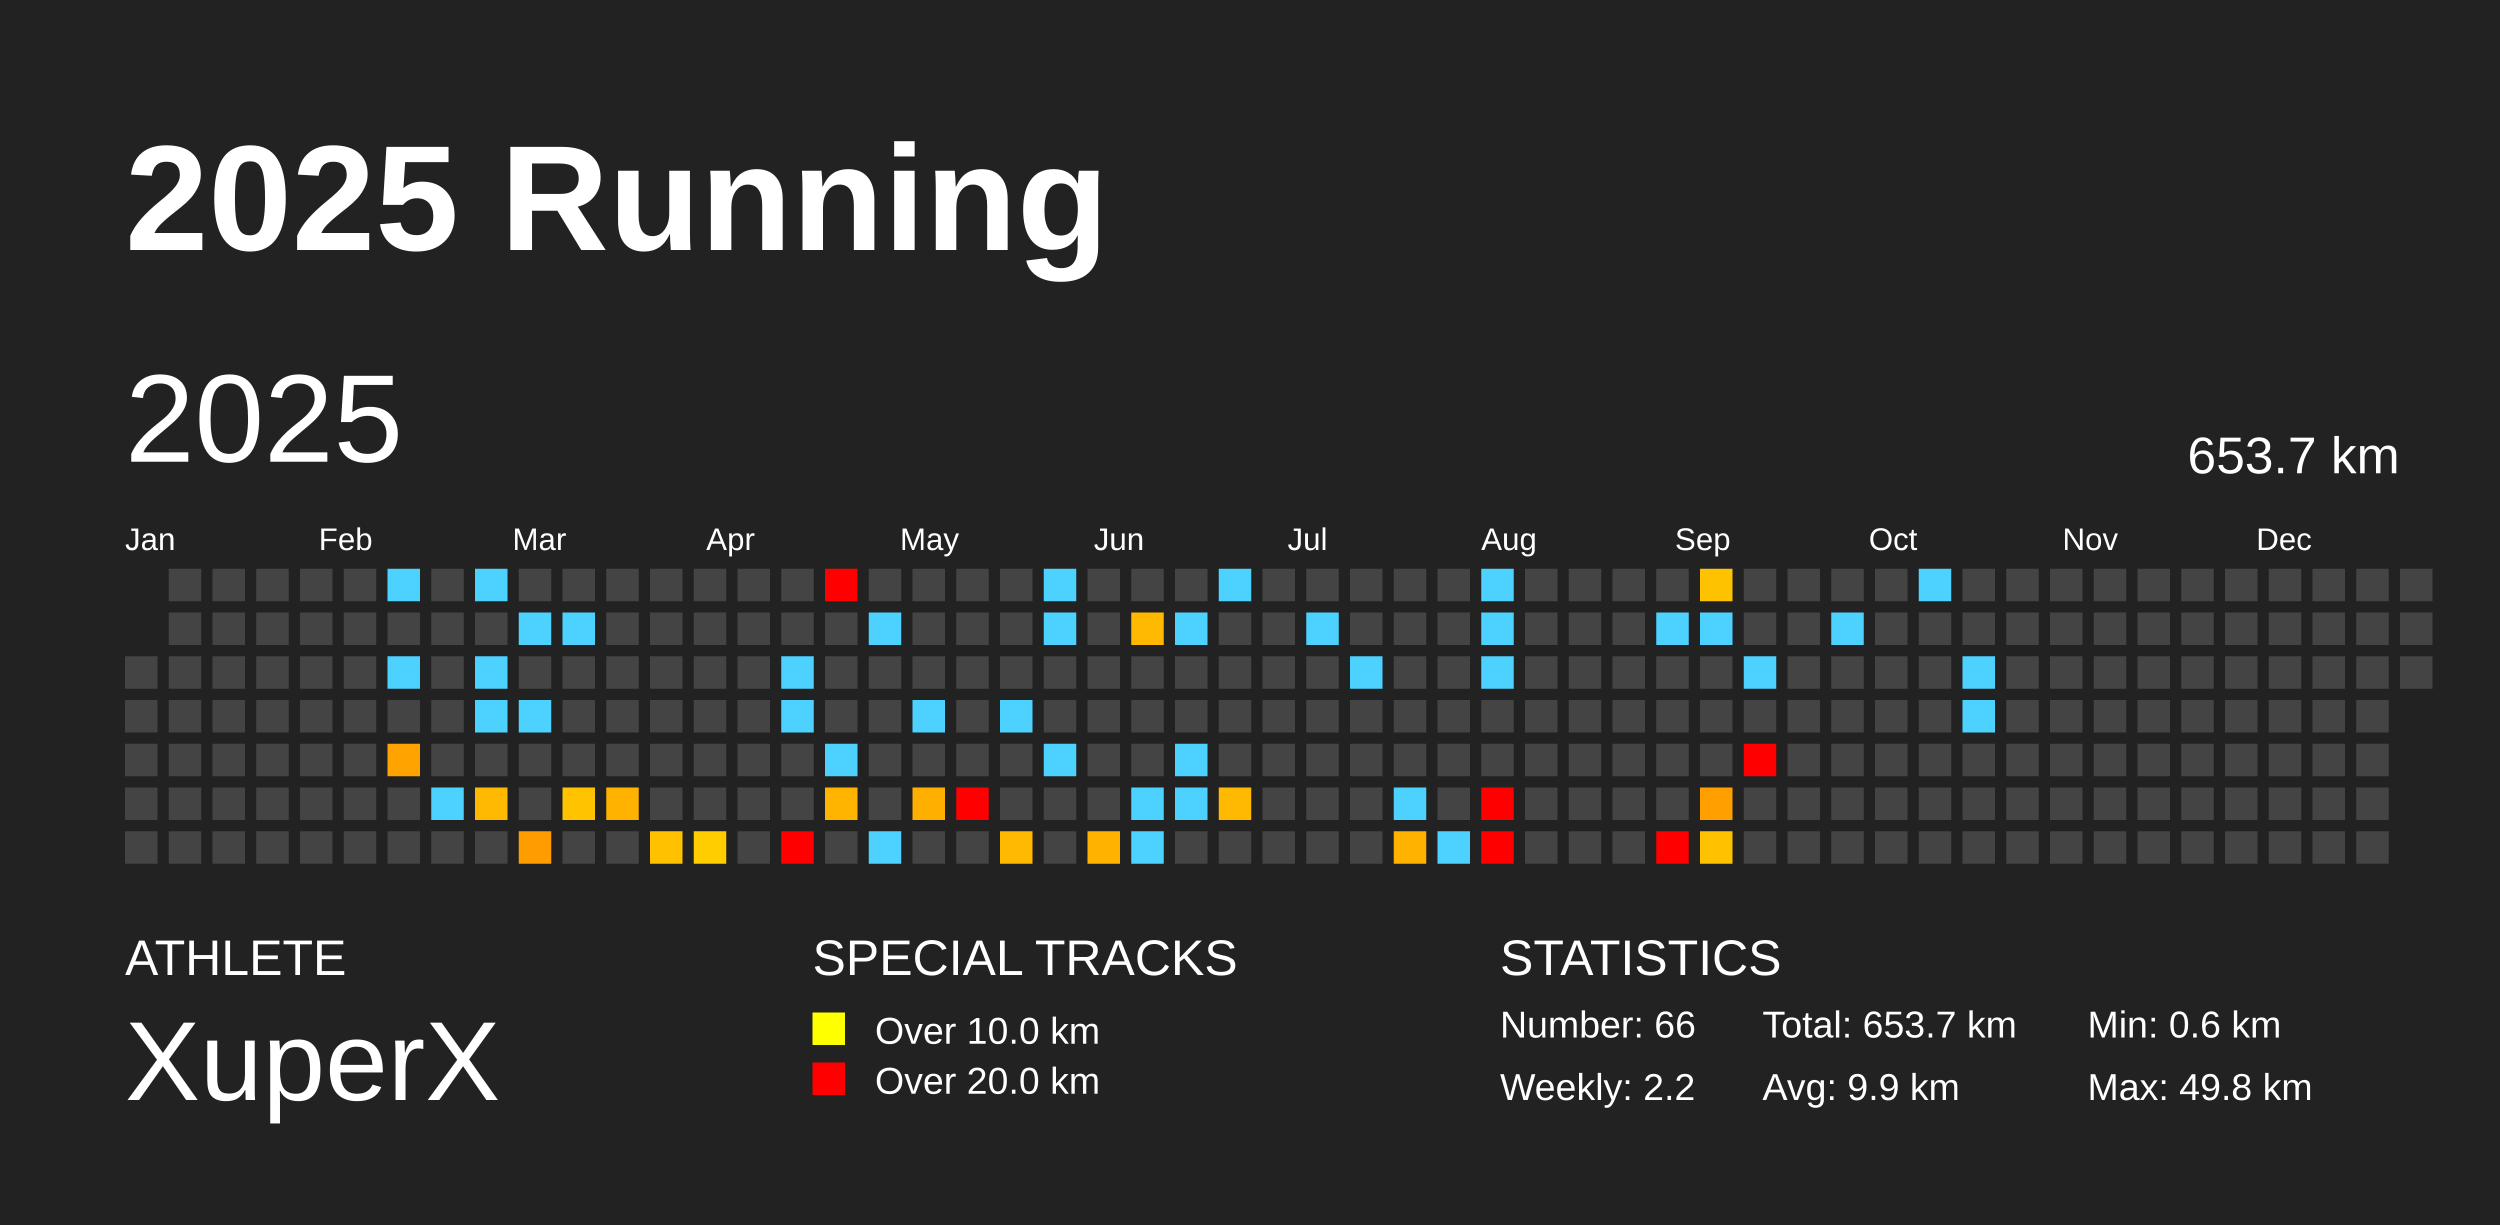
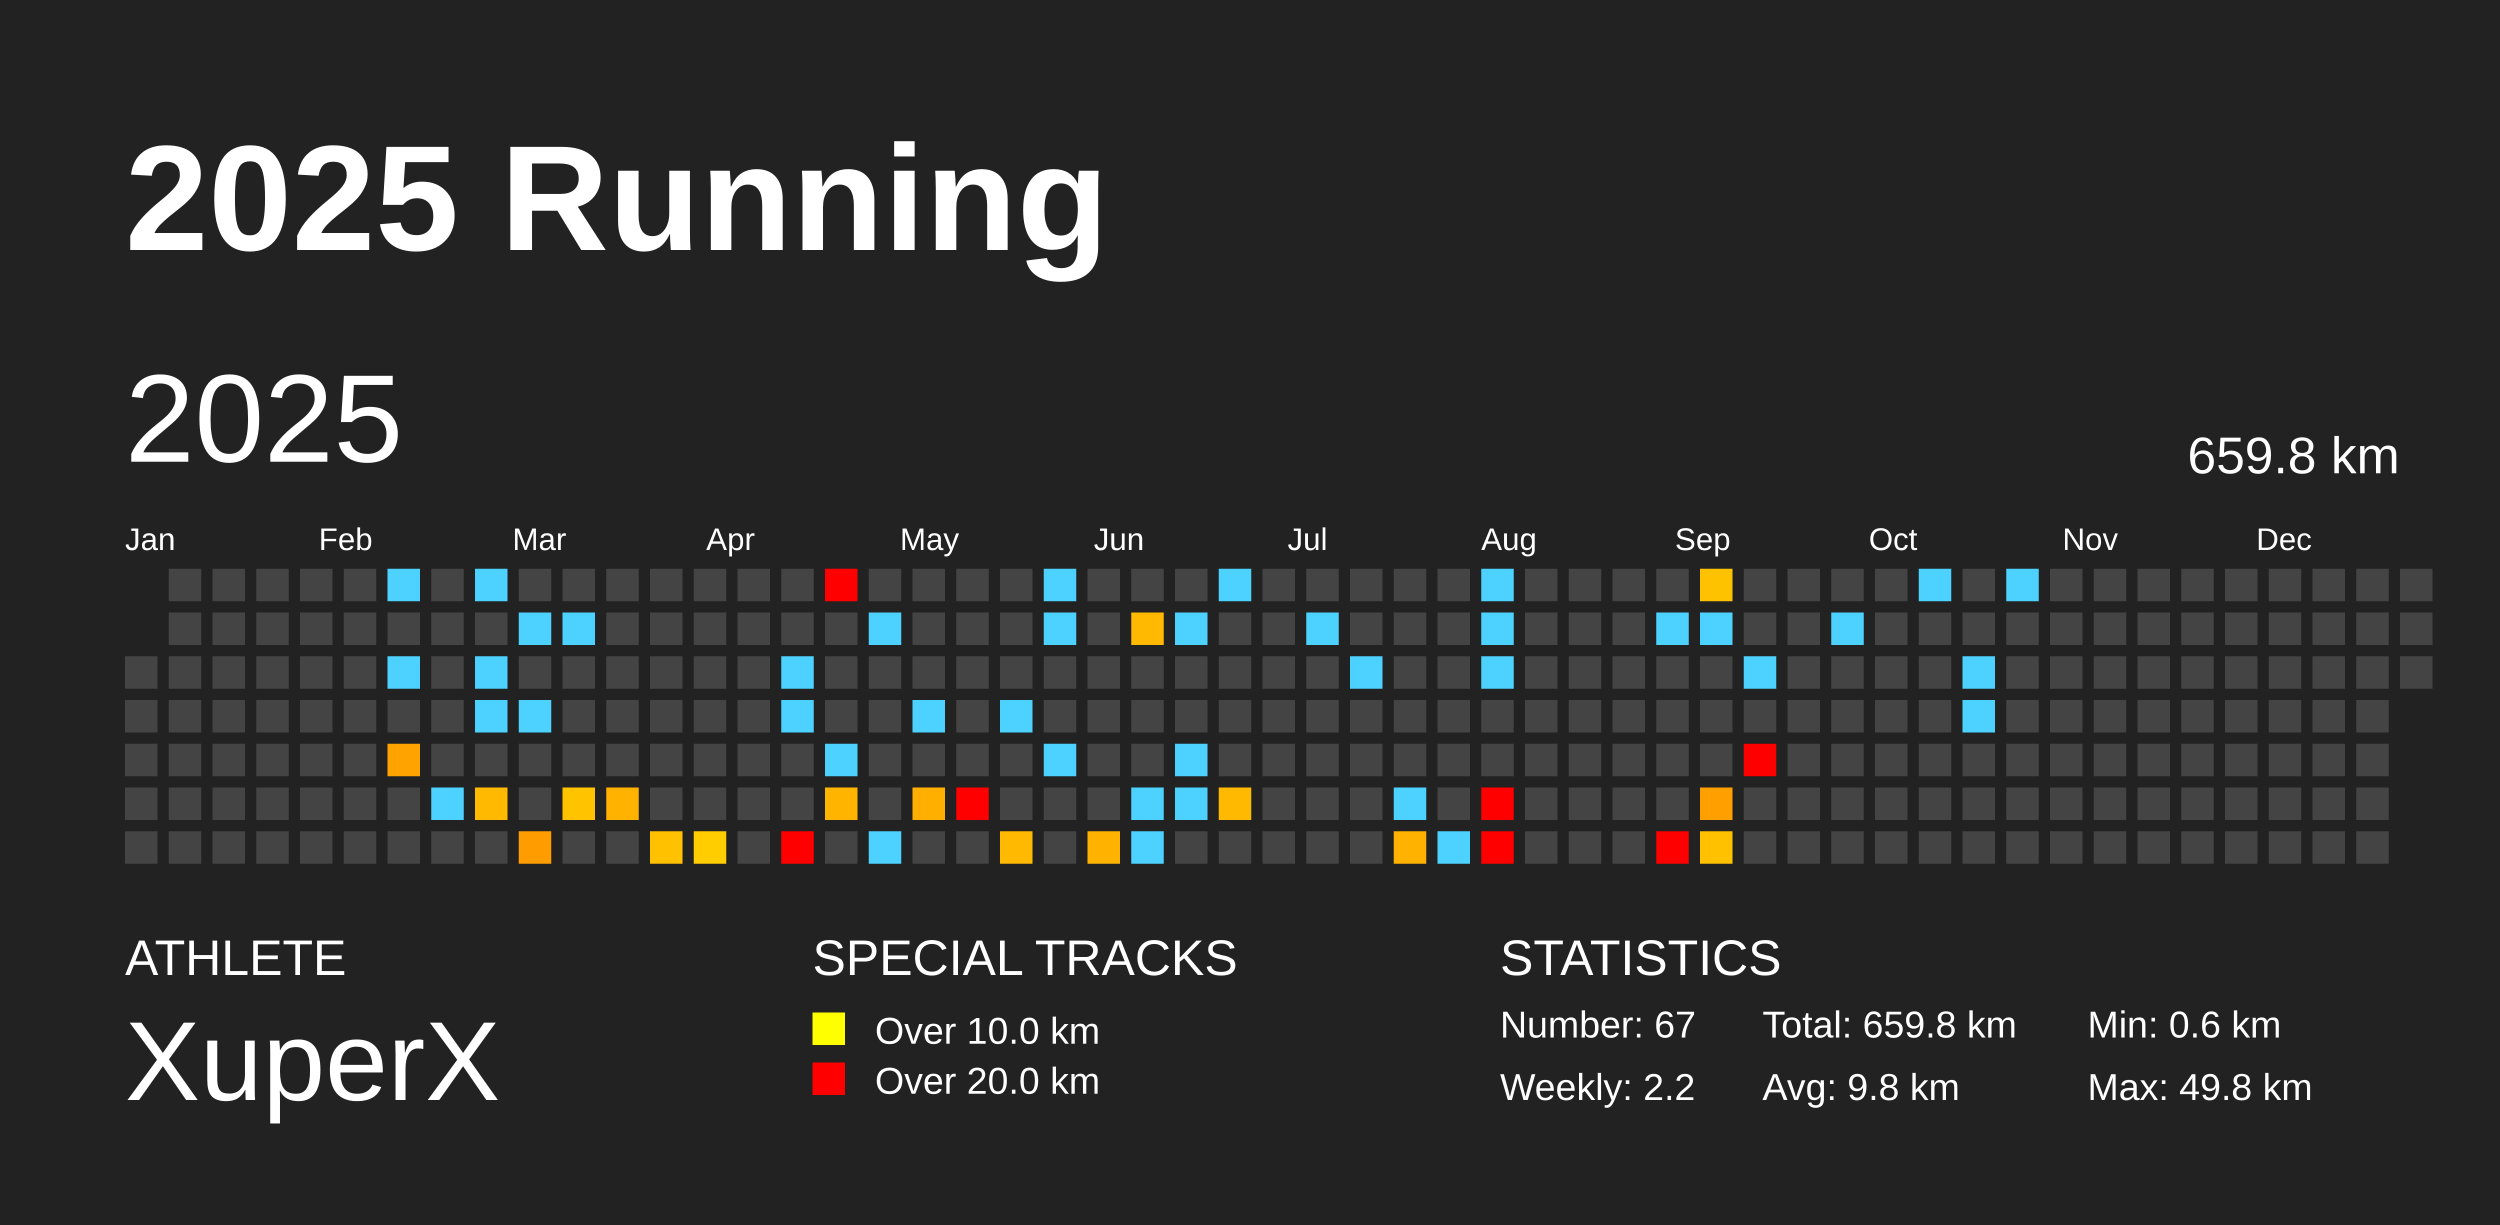
<svg xmlns="http://www.w3.org/2000/svg" baseProfile="full" height="98mm" version="1.1" viewBox="0,0,200,98" width="200mm">
  <defs />
  <rect fill="#222222" height="98" width="200" x="0" y="0" />
  <text fill="#FFFFFF" style="font-size:12px; font-family:Arial; font-weight:bold;" x="10" y="20">2025 Running</text>
  <text fill="#FFFFFF" style="font-size:4px; font-family:Arial" x="10" y="78">ATHLETE</text>
  <text fill="#FFFFFF" style="font-size:9px; font-family:Arial" x="10" y="88">XuperX</text>
  <text fill="#FFFFFF" style="font-size:4px; font-family:Arial" x="65" y="78">SPECIAL TRACKS</text>
  <rect fill="yellow" height="2.6" width="2.6" x="65" y="81" />
  <text fill="#FFFFFF" style="font-size:3px; font-family:Arial" x="70" y="83.5">Over 10.0 km</text>
  <rect fill="red" height="2.6" width="2.6" x="65" y="85" />
  <text fill="#FFFFFF" style="font-size:3px; font-family:Arial" x="70" y="87.5">Over 20.0 km</text>
  <text fill="#FFFFFF" style="font-size:4px; font-family:Arial" x="120" y="78">STATISTICS</text>
-   <text fill="#FFFFFF" style="font-size:3px; font-family:Arial" x="120" y="83">Number: 66</text>
+   <text fill="#FFFFFF" style="font-size:3px; font-family:Arial" x="120" y="83">Number: 67</text>
  <text fill="#FFFFFF" style="font-size:3px; font-family:Arial" x="120" y="88">Weekly: 2.2</text>
-   <text fill="#FFFFFF" style="font-size:3px; font-family:Arial" x="141" y="83">Total: 653.7 km</text>
-   <text fill="#FFFFFF" style="font-size:3px; font-family:Arial" x="141" y="88">Avg: 9.9 km</text>
+   <text fill="#FFFFFF" style="font-size:3px; font-family:Arial" x="141" y="83">Total: 659.8 km</text>
+   <text fill="#FFFFFF" style="font-size:3px; font-family:Arial" x="141" y="88">Avg: 9.8 km</text>
  <text fill="#FFFFFF" style="font-size:3px; font-family:Arial" x="167" y="83">Min: 0.6 km</text>
  <text fill="#FFFFFF" style="font-size:3px; font-family:Arial" x="167" y="88">Max: 49.8 km</text>
  <text dominant-baseline="hanging" fill="#FFFFFF" style="font-size:10.0px; font-family:Arial;" x="10" y="30">2025</text>
-   <text dominant-baseline="hanging" fill="#FFFFFF" style="font-size:4.125px; font-family:Arial;" x="175" y="35">653.7 km</text>
+   <text dominant-baseline="hanging" fill="#FFFFFF" style="font-size:4.125px; font-family:Arial;" x="175" y="35">659.8 km</text>
  <text fill="#FFFFFF" style="font-size:2.5px; font-family:Arial" x="10.0" y="44">Jan</text>
  <text fill="#FFFFFF" style="font-size:2.5px; font-family:Arial" x="25.5" y="44">Feb</text>
  <text fill="#FFFFFF" style="font-size:2.5px; font-family:Arial" x="41.0" y="44">Mar</text>
  <text fill="#FFFFFF" style="font-size:2.5px; font-family:Arial" x="56.5" y="44">Apr</text>
  <text fill="#FFFFFF" style="font-size:2.5px; font-family:Arial" x="72.0" y="44">May</text>
  <text fill="#FFFFFF" style="font-size:2.5px; font-family:Arial" x="87.5" y="44">Jun</text>
  <text fill="#FFFFFF" style="font-size:2.5px; font-family:Arial" x="103.0" y="44">Jul</text>
  <text fill="#FFFFFF" style="font-size:2.5px; font-family:Arial" x="118.5" y="44">Aug</text>
  <text fill="#FFFFFF" style="font-size:2.5px; font-family:Arial" x="134.0" y="44">Sep</text>
  <text fill="#FFFFFF" style="font-size:2.5px; font-family:Arial" x="149.5" y="44">Oct</text>
  <text fill="#FFFFFF" style="font-size:2.5px; font-family:Arial" x="165.0" y="44">Nov</text>
  <text fill="#FFFFFF" style="font-size:2.5px; font-family:Arial" x="180.5" y="44">Dec</text>
  <rect fill="#444444" height="2.6" width="2.6" x="10.0" y="52.5" />
  <rect fill="#444444" height="2.6" width="2.6" x="10.0" y="56.0" />
  <rect fill="#444444" height="2.6" width="2.6" x="10.0" y="59.5" />
  <rect fill="#444444" height="2.6" width="2.6" x="10.0" y="63.0" />
  <rect fill="#444444" height="2.6" width="2.6" x="10.0" y="66.5" />
  <rect fill="#444444" height="2.6" width="2.6" x="13.5" y="45.5" />
  <rect fill="#444444" height="2.6" width="2.6" x="13.5" y="49.0" />
  <rect fill="#444444" height="2.6" width="2.6" x="13.5" y="52.5" />
  <rect fill="#444444" height="2.6" width="2.6" x="13.5" y="56.0" />
  <rect fill="#444444" height="2.6" width="2.6" x="13.5" y="59.5" />
  <rect fill="#444444" height="2.6" width="2.6" x="13.5" y="63.0" />
  <rect fill="#444444" height="2.6" width="2.6" x="13.5" y="66.5" />
  <rect fill="#444444" height="2.6" width="2.6" x="17.0" y="45.5" />
  <rect fill="#444444" height="2.6" width="2.6" x="17.0" y="49.0" />
  <rect fill="#444444" height="2.6" width="2.6" x="17.0" y="52.5" />
  <rect fill="#444444" height="2.6" width="2.6" x="17.0" y="56.0" />
  <rect fill="#444444" height="2.6" width="2.6" x="17.0" y="59.5" />
  <rect fill="#444444" height="2.6" width="2.6" x="17.0" y="63.0" />
  <rect fill="#444444" height="2.6" width="2.6" x="17.0" y="66.5" />
  <rect fill="#444444" height="2.6" width="2.6" x="20.5" y="45.5" />
  <rect fill="#444444" height="2.6" width="2.6" x="20.5" y="49.0" />
  <rect fill="#444444" height="2.6" width="2.6" x="20.5" y="52.5" />
  <rect fill="#444444" height="2.6" width="2.6" x="20.5" y="56.0" />
  <rect fill="#444444" height="2.6" width="2.6" x="20.5" y="59.5" />
  <rect fill="#444444" height="2.6" width="2.6" x="20.5" y="63.0" />
  <rect fill="#444444" height="2.6" width="2.6" x="20.5" y="66.5" />
  <rect fill="#444444" height="2.6" width="2.6" x="24.0" y="45.5" />
  <rect fill="#444444" height="2.6" width="2.6" x="24.0" y="49.0" />
  <rect fill="#444444" height="2.6" width="2.6" x="24.0" y="52.5" />
  <rect fill="#444444" height="2.6" width="2.6" x="24.0" y="56.0" />
  <rect fill="#444444" height="2.6" width="2.6" x="24.0" y="59.5" />
  <rect fill="#444444" height="2.6" width="2.6" x="24.0" y="63.0" />
  <rect fill="#444444" height="2.6" width="2.6" x="24.0" y="66.5" />
  <rect fill="#444444" height="2.6" width="2.6" x="27.5" y="45.5" />
  <rect fill="#444444" height="2.6" width="2.6" x="27.5" y="49.0" />
  <rect fill="#444444" height="2.6" width="2.6" x="27.5" y="52.5" />
  <rect fill="#444444" height="2.6" width="2.6" x="27.5" y="56.0" />
  <rect fill="#444444" height="2.6" width="2.6" x="27.5" y="59.5" />
  <rect fill="#444444" height="2.6" width="2.6" x="27.5" y="63.0" />
  <rect fill="#444444" height="2.6" width="2.6" x="27.5" y="66.5" />
  <rect fill="#4dd2ff" height="2.6" width="2.6" x="31.0" y="45.5" />
  <rect fill="#444444" height="2.6" width="2.6" x="31.0" y="49.0" />
  <rect fill="#4dd2ff" height="2.6" width="2.6" x="31.0" y="52.5" />
  <rect fill="#444444" height="2.6" width="2.6" x="31.0" y="56.0" />
  <rect fill="#ffa300" height="2.6" width="2.6" x="31.0" y="59.5" />
  <rect fill="#444444" height="2.6" width="2.6" x="31.0" y="63.0" />
  <rect fill="#444444" height="2.6" width="2.6" x="31.0" y="66.5" />
  <rect fill="#444444" height="2.6" width="2.6" x="34.5" y="45.5" />
  <rect fill="#444444" height="2.6" width="2.6" x="34.5" y="49.0" />
  <rect fill="#444444" height="2.6" width="2.6" x="34.5" y="52.5" />
  <rect fill="#444444" height="2.6" width="2.6" x="34.5" y="56.0" />
  <rect fill="#444444" height="2.6" width="2.6" x="34.5" y="59.5" />
  <rect fill="#4dd2ff" height="2.6" width="2.6" x="34.5" y="63.0" />
  <rect fill="#444444" height="2.6" width="2.6" x="34.5" y="66.5" />
  <rect fill="#4dd2ff" height="2.6" width="2.6" x="38.0" y="45.5" />
  <rect fill="#444444" height="2.6" width="2.6" x="38.0" y="49.0" />
  <rect fill="#4dd2ff" height="2.6" width="2.6" x="38.0" y="52.5" />
  <rect fill="#4dd2ff" height="2.6" width="2.6" x="38.0" y="56.0" />
  <rect fill="#444444" height="2.6" width="2.6" x="38.0" y="59.5" />
  <rect fill="#ffb900" height="2.6" width="2.6" x="38.0" y="63.0" />
  <rect fill="#444444" height="2.6" width="2.6" x="38.0" y="66.5" />
  <rect fill="#444444" height="2.6" width="2.6" x="41.5" y="45.5" />
  <rect fill="#4dd2ff" height="2.6" width="2.6" x="41.5" y="49.0" />
  <rect fill="#444444" height="2.6" width="2.6" x="41.5" y="52.5" />
  <rect fill="#4dd2ff" height="2.6" width="2.6" x="41.5" y="56.0" />
  <rect fill="#444444" height="2.6" width="2.6" x="41.5" y="59.5" />
  <rect fill="#444444" height="2.6" width="2.6" x="41.5" y="63.0" />
  <rect fill="#ff9d00" height="2.6" width="2.6" x="41.5" y="66.5" />
  <rect fill="#444444" height="2.6" width="2.6" x="45.0" y="45.5" />
  <rect fill="#4dd2ff" height="2.6" width="2.6" x="45.0" y="49.0" />
  <rect fill="#444444" height="2.6" width="2.6" x="45.0" y="52.5" />
  <rect fill="#444444" height="2.6" width="2.6" x="45.0" y="56.0" />
  <rect fill="#444444" height="2.6" width="2.6" x="45.0" y="59.5" />
  <rect fill="#ffc300" height="2.6" width="2.6" x="45.0" y="63.0" />
  <rect fill="#444444" height="2.6" width="2.6" x="45.0" y="66.5" />
  <rect fill="#444444" height="2.6" width="2.6" x="48.5" y="45.5" />
  <rect fill="#444444" height="2.6" width="2.6" x="48.5" y="49.0" />
  <rect fill="#444444" height="2.6" width="2.6" x="48.5" y="52.5" />
  <rect fill="#444444" height="2.6" width="2.6" x="48.5" y="56.0" />
  <rect fill="#444444" height="2.6" width="2.6" x="48.5" y="59.5" />
  <rect fill="#ffb200" height="2.6" width="2.6" x="48.5" y="63.0" />
  <rect fill="#444444" height="2.6" width="2.6" x="48.5" y="66.5" />
  <rect fill="#444444" height="2.6" width="2.6" x="52.0" y="45.5" />
  <rect fill="#444444" height="2.6" width="2.6" x="52.0" y="49.0" />
  <rect fill="#444444" height="2.6" width="2.6" x="52.0" y="52.5" />
  <rect fill="#444444" height="2.6" width="2.6" x="52.0" y="56.0" />
  <rect fill="#444444" height="2.6" width="2.6" x="52.0" y="59.5" />
  <rect fill="#444444" height="2.6" width="2.6" x="52.0" y="63.0" />
  <rect fill="#ffc100" height="2.6" width="2.6" x="52.0" y="66.5" />
  <rect fill="#444444" height="2.6" width="2.6" x="55.5" y="45.5" />
  <rect fill="#444444" height="2.6" width="2.6" x="55.5" y="49.0" />
  <rect fill="#444444" height="2.6" width="2.6" x="55.5" y="52.5" />
  <rect fill="#444444" height="2.6" width="2.6" x="55.5" y="56.0" />
  <rect fill="#444444" height="2.6" width="2.6" x="55.5" y="59.5" />
  <rect fill="#444444" height="2.6" width="2.6" x="55.5" y="63.0" />
  <rect fill="#ffcd00" height="2.6" width="2.6" x="55.5" y="66.5" />
  <rect fill="#444444" height="2.6" width="2.6" x="59.0" y="45.5" />
  <rect fill="#444444" height="2.6" width="2.6" x="59.0" y="49.0" />
  <rect fill="#444444" height="2.6" width="2.6" x="59.0" y="52.5" />
  <rect fill="#444444" height="2.6" width="2.6" x="59.0" y="56.0" />
  <rect fill="#444444" height="2.6" width="2.6" x="59.0" y="59.5" />
  <rect fill="#444444" height="2.6" width="2.6" x="59.0" y="63.0" />
  <rect fill="#444444" height="2.6" width="2.6" x="59.0" y="66.5" />
  <rect fill="#444444" height="2.6" width="2.6" x="62.5" y="45.5" />
  <rect fill="#444444" height="2.6" width="2.6" x="62.5" y="49.0" />
  <rect fill="#4dd2ff" height="2.6" width="2.6" x="62.5" y="52.5" />
  <rect fill="#4dd2ff" height="2.6" width="2.6" x="62.5" y="56.0" />
  <rect fill="#444444" height="2.6" width="2.6" x="62.5" y="59.5" />
  <rect fill="#444444" height="2.6" width="2.6" x="62.5" y="63.0" />
  <rect fill="red" height="2.6" width="2.6" x="62.5" y="66.5" />
  <rect fill="red" height="2.6" width="2.6" x="66.0" y="45.5" />
  <rect fill="#444444" height="2.6" width="2.6" x="66.0" y="49.0" />
  <rect fill="#444444" height="2.6" width="2.6" x="66.0" y="52.5" />
  <rect fill="#444444" height="2.6" width="2.6" x="66.0" y="56.0" />
  <rect fill="#4dd2ff" height="2.6" width="2.6" x="66.0" y="59.5" />
  <rect fill="#ffb500" height="2.6" width="2.6" x="66.0" y="63.0" />
  <rect fill="#444444" height="2.6" width="2.6" x="66.0" y="66.5" />
  <rect fill="#444444" height="2.6" width="2.6" x="69.5" y="45.5" />
  <rect fill="#4dd2ff" height="2.6" width="2.6" x="69.5" y="49.0" />
  <rect fill="#444444" height="2.6" width="2.6" x="69.5" y="52.5" />
  <rect fill="#444444" height="2.6" width="2.6" x="69.5" y="56.0" />
  <rect fill="#444444" height="2.6" width="2.6" x="69.5" y="59.5" />
  <rect fill="#444444" height="2.6" width="2.6" x="69.5" y="63.0" />
  <rect fill="#4dd2ff" height="2.6" width="2.6" x="69.5" y="66.5" />
  <rect fill="#444444" height="2.6" width="2.6" x="73.0" y="45.5" />
  <rect fill="#444444" height="2.6" width="2.6" x="73.0" y="49.0" />
  <rect fill="#444444" height="2.6" width="2.6" x="73.0" y="52.5" />
  <rect fill="#4dd2ff" height="2.6" width="2.6" x="73.0" y="56.0" />
  <rect fill="#444444" height="2.6" width="2.6" x="73.0" y="59.5" />
  <rect fill="#ffaf00" height="2.6" width="2.6" x="73.0" y="63.0" />
  <rect fill="#444444" height="2.6" width="2.6" x="73.0" y="66.5" />
  <rect fill="#444444" height="2.6" width="2.6" x="76.5" y="45.5" />
  <rect fill="#444444" height="2.6" width="2.6" x="76.5" y="49.0" />
  <rect fill="#444444" height="2.6" width="2.6" x="76.5" y="52.5" />
  <rect fill="#444444" height="2.6" width="2.6" x="76.5" y="56.0" />
  <rect fill="#444444" height="2.6" width="2.6" x="76.5" y="59.5" />
  <rect fill="red" height="2.6" width="2.6" x="76.5" y="63.0" />
  <rect fill="#444444" height="2.6" width="2.6" x="76.5" y="66.5" />
  <rect fill="#444444" height="2.6" width="2.6" x="80.0" y="45.5" />
  <rect fill="#444444" height="2.6" width="2.6" x="80.0" y="49.0" />
  <rect fill="#444444" height="2.6" width="2.6" x="80.0" y="52.5" />
  <rect fill="#4dd2ff" height="2.6" width="2.6" x="80.0" y="56.0" />
  <rect fill="#444444" height="2.6" width="2.6" x="80.0" y="59.5" />
  <rect fill="#444444" height="2.6" width="2.6" x="80.0" y="63.0" />
  <rect fill="#ffb900" height="2.6" width="2.6" x="80.0" y="66.5" />
  <rect fill="#4dd2ff" height="2.6" width="2.6" x="83.5" y="45.5" />
  <rect fill="#4dd2ff" height="2.6" width="2.6" x="83.5" y="49.0" />
  <rect fill="#444444" height="2.6" width="2.6" x="83.5" y="52.5" />
  <rect fill="#444444" height="2.6" width="2.6" x="83.5" y="56.0" />
  <rect fill="#4dd2ff" height="2.6" width="2.6" x="83.5" y="59.5" />
  <rect fill="#444444" height="2.6" width="2.6" x="83.5" y="63.0" />
  <rect fill="#444444" height="2.6" width="2.6" x="83.5" y="66.5" />
  <rect fill="#444444" height="2.6" width="2.6" x="87.0" y="45.5" />
  <rect fill="#444444" height="2.6" width="2.6" x="87.0" y="49.0" />
  <rect fill="#444444" height="2.6" width="2.6" x="87.0" y="52.5" />
  <rect fill="#444444" height="2.6" width="2.6" x="87.0" y="56.0" />
  <rect fill="#444444" height="2.6" width="2.6" x="87.0" y="59.5" />
  <rect fill="#444444" height="2.6" width="2.6" x="87.0" y="63.0" />
  <rect fill="#ffb300" height="2.6" width="2.6" x="87.0" y="66.5" />
  <rect fill="#444444" height="2.6" width="2.6" x="90.5" y="45.5" />
  <rect fill="#ffb900" height="2.6" width="2.6" x="90.5" y="49.0" />
  <rect fill="#444444" height="2.6" width="2.6" x="90.5" y="52.5" />
  <rect fill="#444444" height="2.6" width="2.6" x="90.5" y="56.0" />
  <rect fill="#444444" height="2.6" width="2.6" x="90.5" y="59.5" />
  <rect fill="#4dd2ff" height="2.6" width="2.6" x="90.5" y="63.0" />
  <rect fill="#4dd2ff" height="2.6" width="2.6" x="90.5" y="66.5" />
  <rect fill="#444444" height="2.6" width="2.6" x="94.0" y="45.5" />
  <rect fill="#4dd2ff" height="2.6" width="2.6" x="94.0" y="49.0" />
  <rect fill="#444444" height="2.6" width="2.6" x="94.0" y="52.5" />
  <rect fill="#444444" height="2.6" width="2.6" x="94.0" y="56.0" />
  <rect fill="#4dd2ff" height="2.6" width="2.6" x="94.0" y="59.5" />
  <rect fill="#4dd2ff" height="2.6" width="2.6" x="94.0" y="63.0" />
  <rect fill="#444444" height="2.6" width="2.6" x="94.0" y="66.5" />
  <rect fill="#4dd2ff" height="2.6" width="2.6" x="97.5" y="45.5" />
  <rect fill="#444444" height="2.6" width="2.6" x="97.5" y="49.0" />
  <rect fill="#444444" height="2.6" width="2.6" x="97.5" y="52.5" />
  <rect fill="#444444" height="2.6" width="2.6" x="97.5" y="56.0" />
  <rect fill="#444444" height="2.6" width="2.6" x="97.5" y="59.5" />
  <rect fill="#ffb900" height="2.6" width="2.6" x="97.5" y="63.0" />
  <rect fill="#444444" height="2.6" width="2.6" x="97.5" y="66.5" />
  <rect fill="#444444" height="2.6" width="2.6" x="101.0" y="45.5" />
  <rect fill="#444444" height="2.6" width="2.6" x="101.0" y="49.0" />
  <rect fill="#444444" height="2.6" width="2.6" x="101.0" y="52.5" />
  <rect fill="#444444" height="2.6" width="2.6" x="101.0" y="56.0" />
  <rect fill="#444444" height="2.6" width="2.6" x="101.0" y="59.5" />
  <rect fill="#444444" height="2.6" width="2.6" x="101.0" y="63.0" />
  <rect fill="#444444" height="2.6" width="2.6" x="101.0" y="66.5" />
  <rect fill="#444444" height="2.6" width="2.6" x="104.5" y="45.5" />
  <rect fill="#4dd2ff" height="2.6" width="2.6" x="104.5" y="49.0" />
  <rect fill="#444444" height="2.6" width="2.6" x="104.5" y="52.5" />
  <rect fill="#444444" height="2.6" width="2.6" x="104.5" y="56.0" />
  <rect fill="#444444" height="2.6" width="2.6" x="104.5" y="59.5" />
  <rect fill="#444444" height="2.6" width="2.6" x="104.5" y="63.0" />
  <rect fill="#444444" height="2.6" width="2.6" x="104.5" y="66.5" />
  <rect fill="#444444" height="2.6" width="2.6" x="108.0" y="45.5" />
  <rect fill="#444444" height="2.6" width="2.6" x="108.0" y="49.0" />
  <rect fill="#4dd2ff" height="2.6" width="2.6" x="108.0" y="52.5" />
  <rect fill="#444444" height="2.6" width="2.6" x="108.0" y="56.0" />
  <rect fill="#444444" height="2.6" width="2.6" x="108.0" y="59.5" />
  <rect fill="#444444" height="2.6" width="2.6" x="108.0" y="63.0" />
  <rect fill="#444444" height="2.6" width="2.6" x="108.0" y="66.5" />
  <rect fill="#444444" height="2.6" width="2.6" x="111.5" y="45.5" />
  <rect fill="#444444" height="2.6" width="2.6" x="111.5" y="49.0" />
  <rect fill="#444444" height="2.6" width="2.6" x="111.5" y="52.5" />
  <rect fill="#444444" height="2.6" width="2.6" x="111.5" y="56.0" />
  <rect fill="#444444" height="2.6" width="2.6" x="111.5" y="59.5" />
  <rect fill="#4dd2ff" height="2.6" width="2.6" x="111.5" y="63.0" />
  <rect fill="#ffb200" height="2.6" width="2.6" x="111.5" y="66.5" />
  <rect fill="#444444" height="2.6" width="2.6" x="115.0" y="45.5" />
  <rect fill="#444444" height="2.6" width="2.6" x="115.0" y="49.0" />
  <rect fill="#444444" height="2.6" width="2.6" x="115.0" y="52.5" />
  <rect fill="#444444" height="2.6" width="2.6" x="115.0" y="56.0" />
  <rect fill="#444444" height="2.6" width="2.6" x="115.0" y="59.5" />
  <rect fill="#444444" height="2.6" width="2.6" x="115.0" y="63.0" />
  <rect fill="#4dd2ff" height="2.6" width="2.6" x="115.0" y="66.5" />
  <rect fill="#4dd2ff" height="2.6" width="2.6" x="118.5" y="45.5" />
  <rect fill="#4dd2ff" height="2.6" width="2.6" x="118.5" y="49.0" />
  <rect fill="#4dd2ff" height="2.6" width="2.6" x="118.5" y="52.5" />
  <rect fill="#444444" height="2.6" width="2.6" x="118.5" y="56.0" />
  <rect fill="#444444" height="2.6" width="2.6" x="118.5" y="59.5" />
  <rect fill="red" height="2.6" width="2.6" x="118.5" y="63.0" />
  <rect fill="red" height="2.6" width="2.6" x="118.5" y="66.5" />
  <rect fill="#444444" height="2.6" width="2.6" x="122.0" y="45.5" />
  <rect fill="#444444" height="2.6" width="2.6" x="122.0" y="49.0" />
  <rect fill="#444444" height="2.6" width="2.6" x="122.0" y="52.5" />
  <rect fill="#444444" height="2.6" width="2.6" x="122.0" y="56.0" />
  <rect fill="#444444" height="2.6" width="2.6" x="122.0" y="59.5" />
  <rect fill="#444444" height="2.6" width="2.6" x="122.0" y="63.0" />
  <rect fill="#444444" height="2.6" width="2.6" x="122.0" y="66.5" />
  <rect fill="#444444" height="2.6" width="2.6" x="125.5" y="45.5" />
  <rect fill="#444444" height="2.6" width="2.6" x="125.5" y="49.0" />
  <rect fill="#444444" height="2.6" width="2.6" x="125.5" y="52.5" />
  <rect fill="#444444" height="2.6" width="2.6" x="125.5" y="56.0" />
  <rect fill="#444444" height="2.6" width="2.6" x="125.5" y="59.5" />
  <rect fill="#444444" height="2.6" width="2.6" x="125.5" y="63.0" />
  <rect fill="#444444" height="2.6" width="2.6" x="125.5" y="66.5" />
  <rect fill="#444444" height="2.6" width="2.6" x="129.0" y="45.5" />
  <rect fill="#444444" height="2.6" width="2.6" x="129.0" y="49.0" />
  <rect fill="#444444" height="2.6" width="2.6" x="129.0" y="52.5" />
  <rect fill="#444444" height="2.6" width="2.6" x="129.0" y="56.0" />
  <rect fill="#444444" height="2.6" width="2.6" x="129.0" y="59.5" />
  <rect fill="#444444" height="2.6" width="2.6" x="129.0" y="63.0" />
  <rect fill="#444444" height="2.6" width="2.6" x="129.0" y="66.5" />
  <rect fill="#444444" height="2.6" width="2.6" x="132.5" y="45.5" />
  <rect fill="#4dd2ff" height="2.6" width="2.6" x="132.5" y="49.0" />
  <rect fill="#444444" height="2.6" width="2.6" x="132.5" y="52.5" />
  <rect fill="#444444" height="2.6" width="2.6" x="132.5" y="56.0" />
  <rect fill="#444444" height="2.6" width="2.6" x="132.5" y="59.5" />
  <rect fill="#444444" height="2.6" width="2.6" x="132.5" y="63.0" />
  <rect fill="red" height="2.6" width="2.6" x="132.5" y="66.5" />
  <rect fill="#ffc200" height="2.6" width="2.6" x="136.0" y="45.5" />
  <rect fill="#4dd2ff" height="2.6" width="2.6" x="136.0" y="49.0" />
  <rect fill="#444444" height="2.6" width="2.6" x="136.0" y="52.5" />
  <rect fill="#444444" height="2.6" width="2.6" x="136.0" y="56.0" />
  <rect fill="#444444" height="2.6" width="2.6" x="136.0" y="59.5" />
  <rect fill="#ffa000" height="2.6" width="2.6" x="136.0" y="63.0" />
  <rect fill="#ffc100" height="2.6" width="2.6" x="136.0" y="66.5" />
  <rect fill="#444444" height="2.6" width="2.6" x="139.5" y="45.5" />
  <rect fill="#444444" height="2.6" width="2.6" x="139.5" y="49.0" />
  <rect fill="#4dd2ff" height="2.6" width="2.6" x="139.5" y="52.5" />
  <rect fill="#444444" height="2.6" width="2.6" x="139.5" y="56.0" />
  <rect fill="red" height="2.6" width="2.6" x="139.5" y="59.5" />
  <rect fill="#444444" height="2.6" width="2.6" x="139.5" y="63.0" />
  <rect fill="#444444" height="2.6" width="2.6" x="139.5" y="66.5" />
  <rect fill="#444444" height="2.6" width="2.6" x="143.0" y="45.5" />
  <rect fill="#444444" height="2.6" width="2.6" x="143.0" y="49.0" />
  <rect fill="#444444" height="2.6" width="2.6" x="143.0" y="52.5" />
  <rect fill="#444444" height="2.6" width="2.6" x="143.0" y="56.0" />
  <rect fill="#444444" height="2.6" width="2.6" x="143.0" y="59.5" />
  <rect fill="#444444" height="2.6" width="2.6" x="143.0" y="63.0" />
  <rect fill="#444444" height="2.6" width="2.6" x="143.0" y="66.5" />
  <rect fill="#444444" height="2.6" width="2.6" x="146.5" y="45.5" />
  <rect fill="#4dd2ff" height="2.6" width="2.6" x="146.5" y="49.0" />
  <rect fill="#444444" height="2.6" width="2.6" x="146.5" y="52.5" />
  <rect fill="#444444" height="2.6" width="2.6" x="146.5" y="56.0" />
  <rect fill="#444444" height="2.6" width="2.6" x="146.5" y="59.5" />
  <rect fill="#444444" height="2.6" width="2.6" x="146.5" y="63.0" />
  <rect fill="#444444" height="2.6" width="2.6" x="146.5" y="66.5" />
  <rect fill="#444444" height="2.6" width="2.6" x="150.0" y="45.5" />
  <rect fill="#444444" height="2.6" width="2.6" x="150.0" y="49.0" />
  <rect fill="#444444" height="2.6" width="2.6" x="150.0" y="52.5" />
  <rect fill="#444444" height="2.6" width="2.6" x="150.0" y="56.0" />
  <rect fill="#444444" height="2.6" width="2.6" x="150.0" y="59.5" />
  <rect fill="#444444" height="2.6" width="2.6" x="150.0" y="63.0" />
  <rect fill="#444444" height="2.6" width="2.6" x="150.0" y="66.5" />
  <rect fill="#4dd2ff" height="2.6" width="2.6" x="153.5" y="45.5" />
  <rect fill="#444444" height="2.6" width="2.6" x="153.5" y="49.0" />
  <rect fill="#444444" height="2.6" width="2.6" x="153.5" y="52.5" />
  <rect fill="#444444" height="2.6" width="2.6" x="153.5" y="56.0" />
  <rect fill="#444444" height="2.6" width="2.6" x="153.5" y="59.5" />
  <rect fill="#444444" height="2.6" width="2.6" x="153.5" y="63.0" />
  <rect fill="#444444" height="2.6" width="2.6" x="153.5" y="66.5" />
  <rect fill="#444444" height="2.6" width="2.6" x="157.0" y="45.5" />
  <rect fill="#444444" height="2.6" width="2.6" x="157.0" y="49.0" />
  <rect fill="#4dd2ff" height="2.6" width="2.6" x="157.0" y="52.5" />
  <rect fill="#4dd2ff" height="2.6" width="2.6" x="157.0" y="56.0" />
  <rect fill="#444444" height="2.6" width="2.6" x="157.0" y="59.5" />
  <rect fill="#444444" height="2.6" width="2.6" x="157.0" y="63.0" />
  <rect fill="#444444" height="2.6" width="2.6" x="157.0" y="66.5" />
-   <rect fill="#444444" height="2.6" width="2.6" x="160.5" y="45.5" />
+   <rect fill="#4dd2ff" height="2.6" width="2.6" x="160.5" y="45.5" />
  <rect fill="#444444" height="2.6" width="2.6" x="160.5" y="49.0" />
  <rect fill="#444444" height="2.6" width="2.6" x="160.5" y="52.5" />
  <rect fill="#444444" height="2.6" width="2.6" x="160.5" y="56.0" />
  <rect fill="#444444" height="2.6" width="2.6" x="160.5" y="59.5" />
  <rect fill="#444444" height="2.6" width="2.6" x="160.5" y="63.0" />
  <rect fill="#444444" height="2.6" width="2.6" x="160.5" y="66.5" />
  <rect fill="#444444" height="2.6" width="2.6" x="164.0" y="45.5" />
  <rect fill="#444444" height="2.6" width="2.6" x="164.0" y="49.0" />
  <rect fill="#444444" height="2.6" width="2.6" x="164.0" y="52.5" />
  <rect fill="#444444" height="2.6" width="2.6" x="164.0" y="56.0" />
  <rect fill="#444444" height="2.6" width="2.6" x="164.0" y="59.5" />
  <rect fill="#444444" height="2.6" width="2.6" x="164.0" y="63.0" />
  <rect fill="#444444" height="2.6" width="2.6" x="164.0" y="66.5" />
  <rect fill="#444444" height="2.6" width="2.6" x="167.5" y="45.5" />
  <rect fill="#444444" height="2.6" width="2.6" x="167.5" y="49.0" />
  <rect fill="#444444" height="2.6" width="2.6" x="167.5" y="52.5" />
  <rect fill="#444444" height="2.6" width="2.6" x="167.5" y="56.0" />
  <rect fill="#444444" height="2.6" width="2.6" x="167.5" y="59.5" />
  <rect fill="#444444" height="2.6" width="2.6" x="167.5" y="63.0" />
  <rect fill="#444444" height="2.6" width="2.6" x="167.5" y="66.5" />
  <rect fill="#444444" height="2.6" width="2.6" x="171.0" y="45.5" />
  <rect fill="#444444" height="2.6" width="2.6" x="171.0" y="49.0" />
  <rect fill="#444444" height="2.6" width="2.6" x="171.0" y="52.5" />
  <rect fill="#444444" height="2.6" width="2.6" x="171.0" y="56.0" />
  <rect fill="#444444" height="2.6" width="2.6" x="171.0" y="59.5" />
  <rect fill="#444444" height="2.6" width="2.6" x="171.0" y="63.0" />
  <rect fill="#444444" height="2.6" width="2.6" x="171.0" y="66.5" />
  <rect fill="#444444" height="2.6" width="2.6" x="174.5" y="45.5" />
  <rect fill="#444444" height="2.6" width="2.6" x="174.5" y="49.0" />
  <rect fill="#444444" height="2.6" width="2.6" x="174.5" y="52.5" />
  <rect fill="#444444" height="2.6" width="2.6" x="174.5" y="56.0" />
  <rect fill="#444444" height="2.6" width="2.6" x="174.5" y="59.5" />
  <rect fill="#444444" height="2.6" width="2.6" x="174.5" y="63.0" />
  <rect fill="#444444" height="2.6" width="2.6" x="174.5" y="66.5" />
  <rect fill="#444444" height="2.6" width="2.6" x="178.0" y="45.5" />
  <rect fill="#444444" height="2.6" width="2.6" x="178.0" y="49.0" />
  <rect fill="#444444" height="2.6" width="2.6" x="178.0" y="52.5" />
  <rect fill="#444444" height="2.6" width="2.6" x="178.0" y="56.0" />
  <rect fill="#444444" height="2.6" width="2.6" x="178.0" y="59.5" />
  <rect fill="#444444" height="2.6" width="2.6" x="178.0" y="63.0" />
  <rect fill="#444444" height="2.6" width="2.6" x="178.0" y="66.5" />
  <rect fill="#444444" height="2.6" width="2.6" x="181.5" y="45.5" />
  <rect fill="#444444" height="2.6" width="2.6" x="181.5" y="49.0" />
  <rect fill="#444444" height="2.6" width="2.6" x="181.5" y="52.5" />
  <rect fill="#444444" height="2.6" width="2.6" x="181.5" y="56.0" />
  <rect fill="#444444" height="2.6" width="2.6" x="181.5" y="59.5" />
  <rect fill="#444444" height="2.6" width="2.6" x="181.5" y="63.0" />
  <rect fill="#444444" height="2.6" width="2.6" x="181.5" y="66.5" />
  <rect fill="#444444" height="2.6" width="2.6" x="185.0" y="45.5" />
  <rect fill="#444444" height="2.6" width="2.6" x="185.0" y="49.0" />
  <rect fill="#444444" height="2.6" width="2.6" x="185.0" y="52.5" />
  <rect fill="#444444" height="2.6" width="2.6" x="185.0" y="56.0" />
  <rect fill="#444444" height="2.6" width="2.6" x="185.0" y="59.5" />
  <rect fill="#444444" height="2.6" width="2.6" x="185.0" y="63.0" />
  <rect fill="#444444" height="2.6" width="2.6" x="185.0" y="66.5" />
  <rect fill="#444444" height="2.6" width="2.6" x="188.5" y="45.5" />
  <rect fill="#444444" height="2.6" width="2.6" x="188.5" y="49.0" />
  <rect fill="#444444" height="2.6" width="2.6" x="188.5" y="52.5" />
  <rect fill="#444444" height="2.6" width="2.6" x="188.5" y="56.0" />
  <rect fill="#444444" height="2.6" width="2.6" x="188.5" y="59.5" />
  <rect fill="#444444" height="2.6" width="2.6" x="188.5" y="63.0" />
  <rect fill="#444444" height="2.6" width="2.6" x="188.5" y="66.5" />
  <rect fill="#444444" height="2.6" width="2.6" x="192.0" y="45.5" />
  <rect fill="#444444" height="2.6" width="2.6" x="192.0" y="49.0" />
  <rect fill="#444444" height="2.6" width="2.6" x="192.0" y="52.5" />
</svg>
